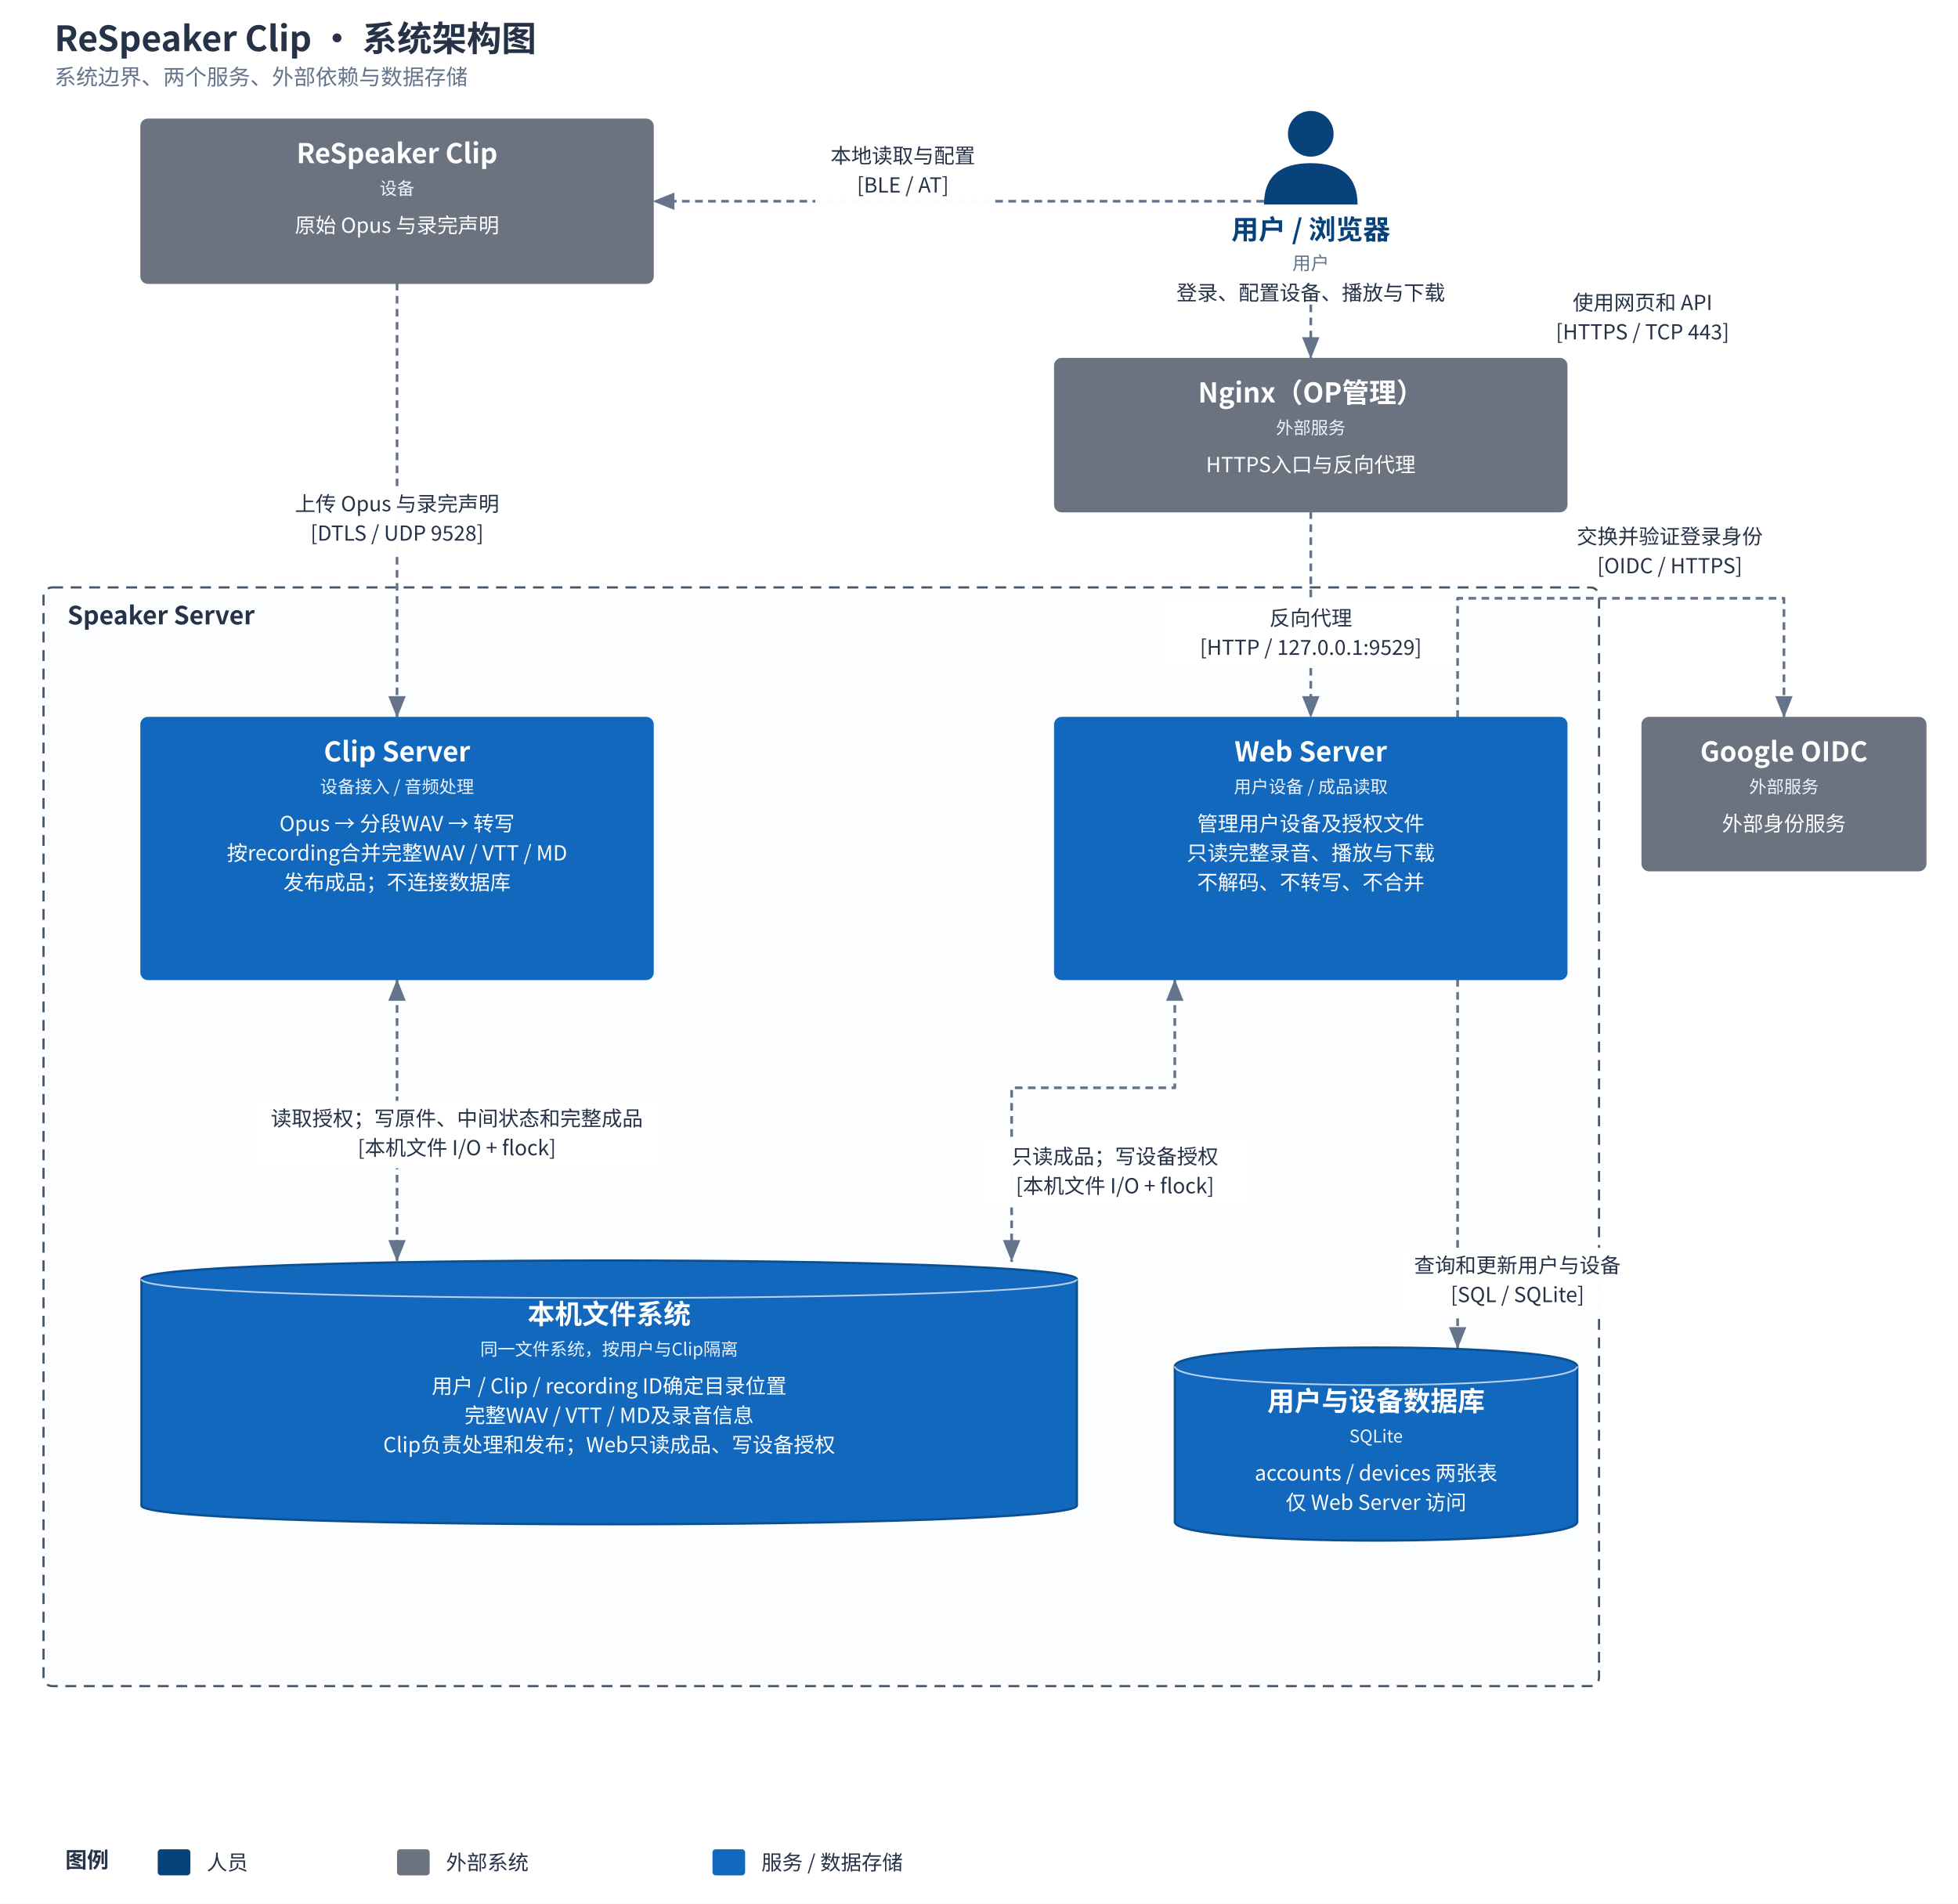
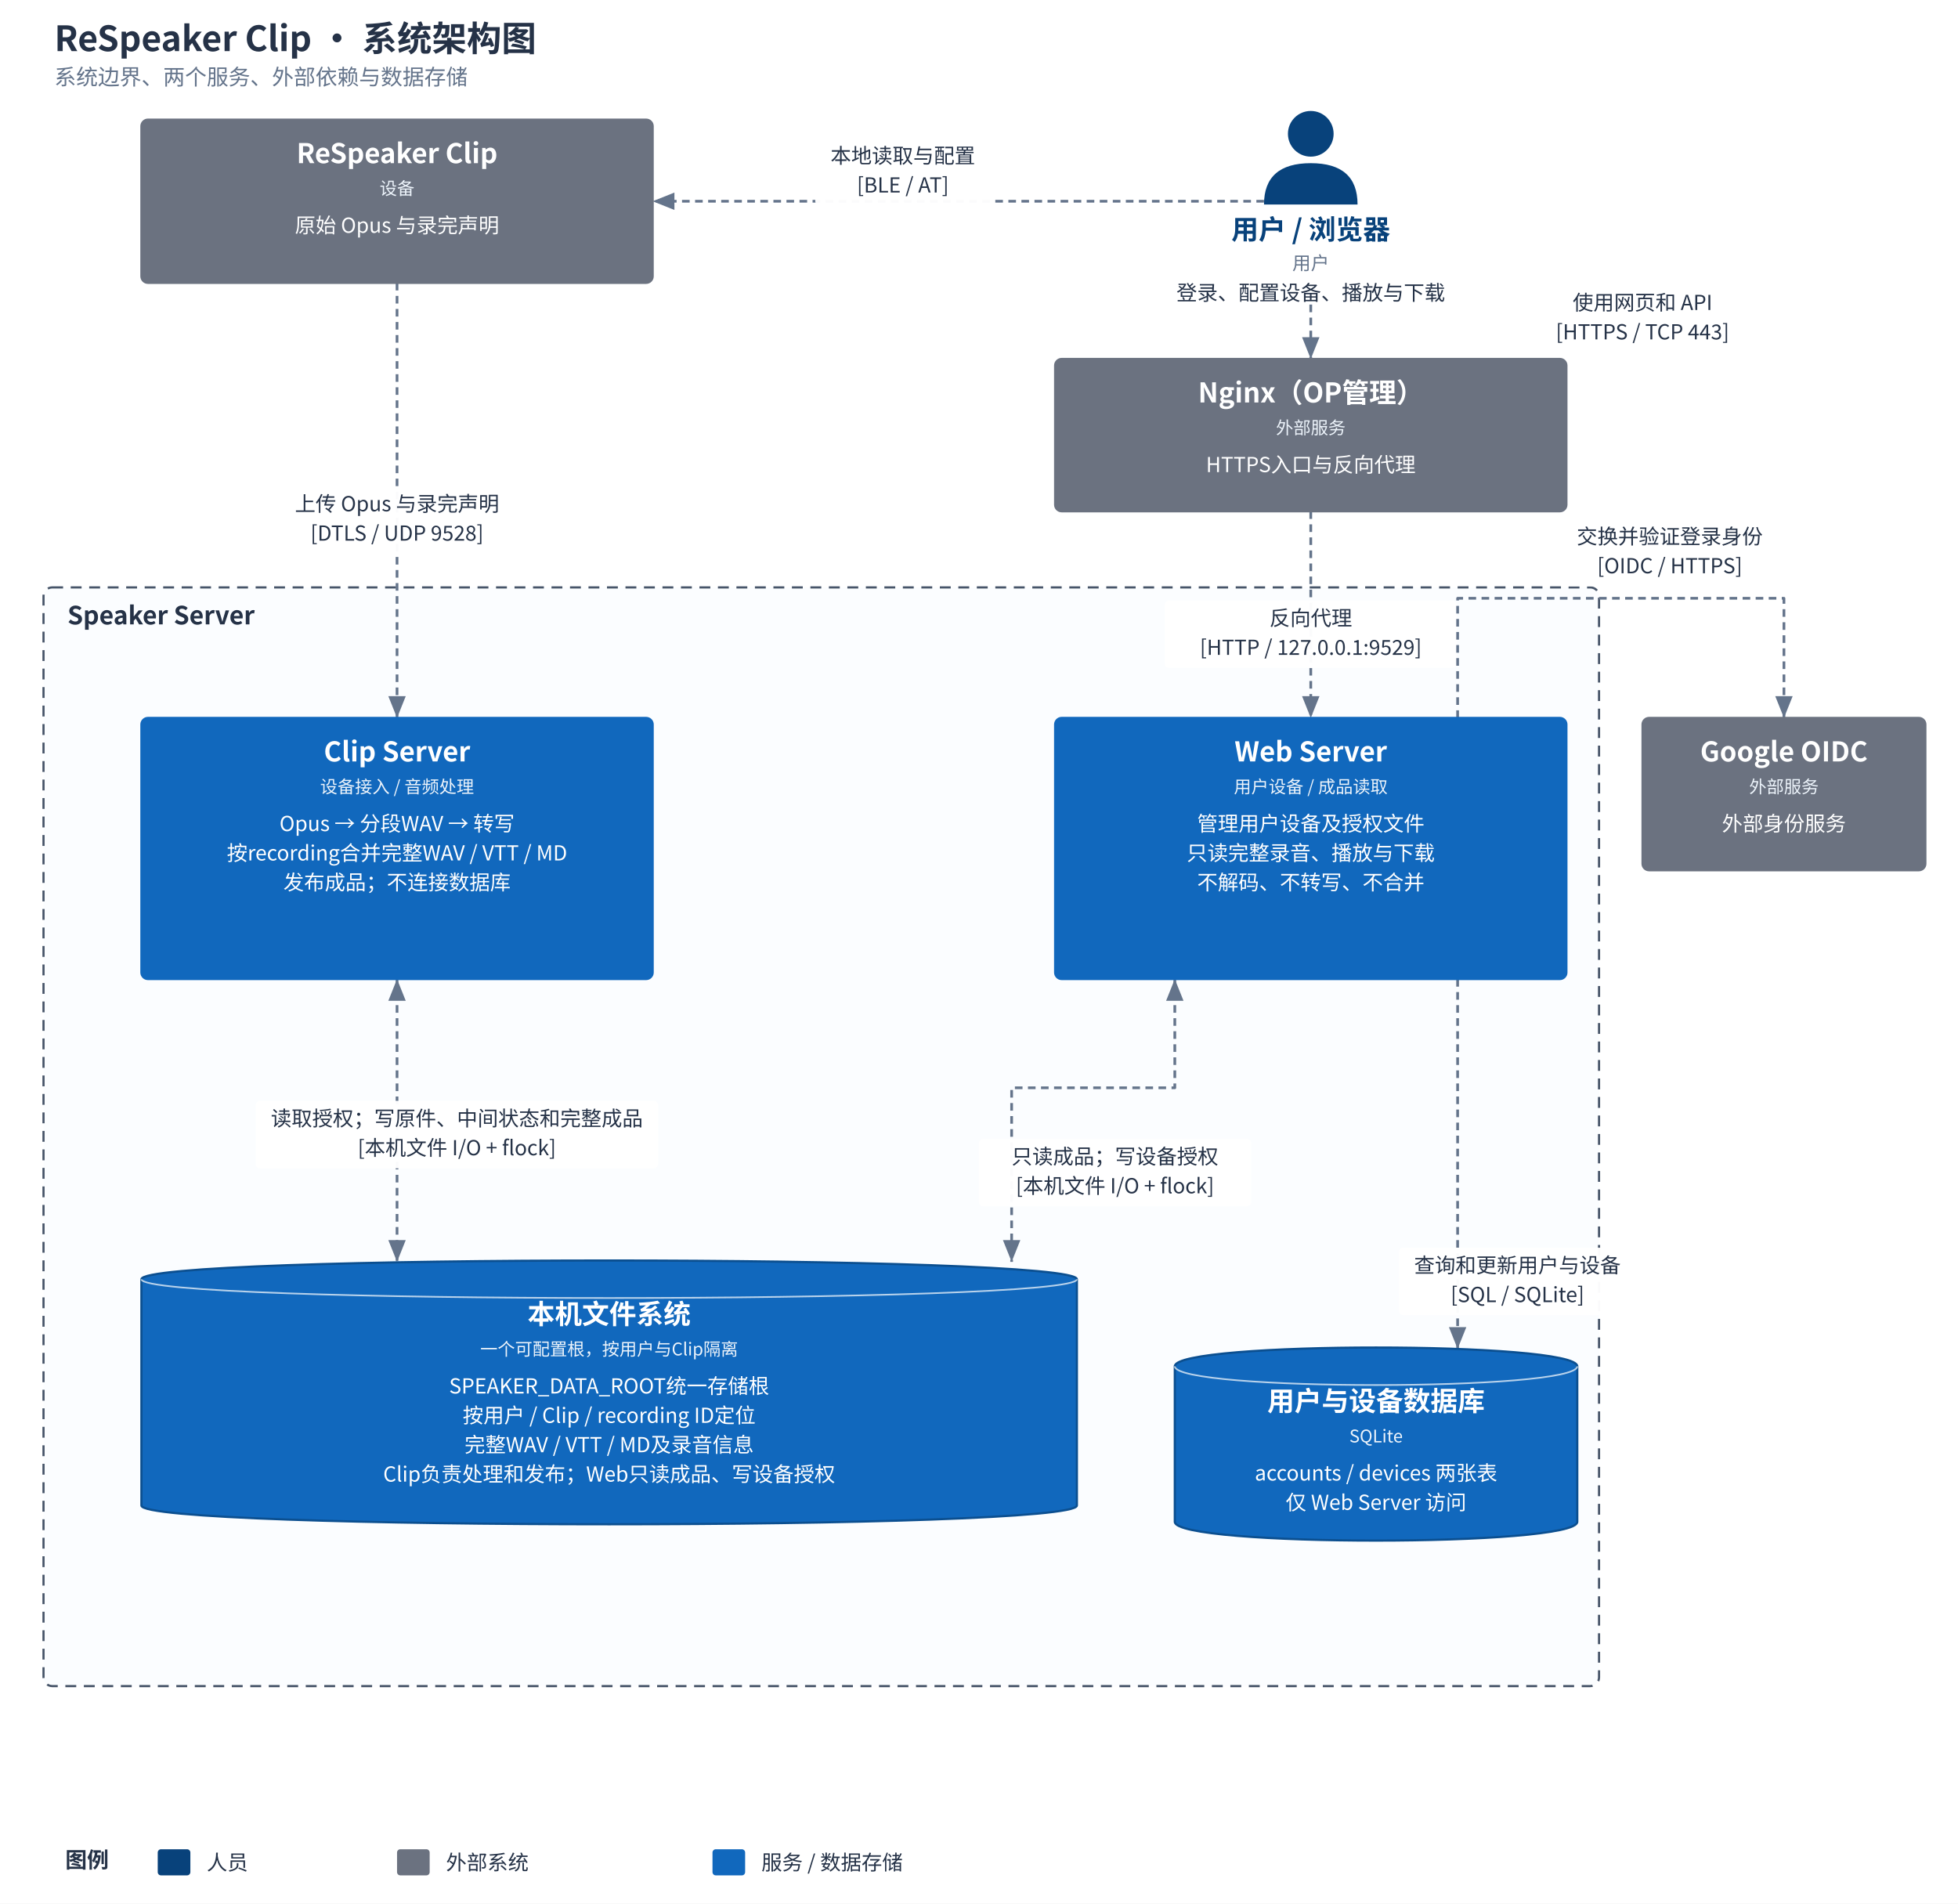
<svg xmlns="http://www.w3.org/2000/svg" width="1800" height="1750" viewBox="0 0 1800 1750" role="img" aria-labelledby="title desc">
  <rect width="1800" height="1750" fill="white" />
  <defs>
    <marker id="arrow" viewBox="0 0 12 12" refX="11" refY="6" markerWidth="10" markerHeight="10" orient="auto-start-reverse">
      <path d="M 1 1 L 11 6 L 1 11 Z" fill="#64748b" />
    </marker>
  </defs>
  <g font-family="PingFang SC,Microsoft YaHei,Noto Sans CJK SC,Arial,sans-serif">
    <text x="50" y="47" text-anchor="start" font-size="32" font-weight="600" fill="#253247">ReSpeaker Clip · 系统架构图</text>
    <text x="50" y="78" text-anchor="start" font-size="20" font-weight="400" fill="#64748b">系统边界、两个服务、外部依赖与数据存储</text>
    <rect x="40" y="540" width="1430" height="1010" rx="8" fill="#fbfdff" stroke="#475569" stroke-width="2" stroke-dasharray="10 7" />
    <text x="62" y="574" text-anchor="start" font-size="23" font-weight="600" fill="#253247">Speaker Server</text>
    <path d="M 1162 185 L 600 185" fill="none" stroke="#64748b" stroke-width="2.5" stroke-dasharray="7 5" stroke-linejoin="round" />
    <polygon points="600.0,185.0 620.0,177.0 620.0,193.0" fill="#64748b" />
    <rect x="749.5" y="127" width="161.0" height="62" rx="4" fill="white" fill-opacity="0.97" />
    <text x="830" y="150" text-anchor="middle" font-size="19" font-weight="400" fill="#253247">本地读取与配置</text>
    <text x="830" y="177" text-anchor="middle" font-size="19" font-weight="400" fill="#253247">[BLE / AT]</text>
    <path d="M 1205 280 L 1205 330" fill="none" stroke="#64748b" stroke-width="2.5" stroke-dasharray="7 5" stroke-linejoin="round" />
    <polygon points="1205.0,330.0 1197.0,310.0 1213.0,310.0" fill="#64748b" />
    <rect x="1407.2" y="262" width="205.7" height="62" rx="4" fill="white" fill-opacity="0.97" />
    <text x="1510" y="285" text-anchor="middle" font-size="19" font-weight="400" fill="#253247">使用网页和 API</text>
    <text x="1510" y="312" text-anchor="middle" font-size="19" font-weight="400" fill="#253247">[HTTPS / TCP 443]</text>
    <path d="M 1205 470 L 1205 660" fill="none" stroke="#64748b" stroke-width="2.5" stroke-dasharray="7 5" stroke-linejoin="round" />
    <polygon points="1205.0,660.0 1197.0,640.0 1213.0,640.0" fill="#64748b" />
    <rect x="1070.8" y="552" width="268.4" height="62" rx="4" fill="white" fill-opacity="0.97" />
    <text x="1205" y="575" text-anchor="middle" font-size="19" font-weight="400" fill="#253247">反向代理</text>
    <text x="1205" y="602" text-anchor="middle" font-size="19" font-weight="400" fill="#253247">[HTTP / 127.0.0.1:9529]</text>
    <path d="M 365 260 L 365 660" fill="none" stroke="#64748b" stroke-width="2.5" stroke-dasharray="7 5" stroke-linejoin="round" />
    <polygon points="365.0,660.0 357.0,640.0 373.0,640.0" fill="#64748b" />
    <rect x="253.1" y="447" width="223.7" height="62" rx="4" fill="white" fill-opacity="0.97" />
    <text x="365" y="470" text-anchor="middle" font-size="19" font-weight="400" fill="#253247">上传 Opus 与录完声明</text>
    <text x="365" y="497" text-anchor="middle" font-size="19" font-weight="400" fill="#253247">[DTLS / UDP 9528]</text>
    <path d="M 1340 660 L 1340 550 L 1640 550 L 1640 660" fill="none" stroke="#64748b" stroke-width="2.5" stroke-dasharray="7 5" stroke-linejoin="round" />
    <polygon points="1640.0,660.0 1632.0,640.0 1648.0,640.0" fill="#64748b" />
    <rect x="1435.5" y="477" width="199.0" height="62" rx="4" fill="white" fill-opacity="0.97" />
    <text x="1535" y="500" text-anchor="middle" font-size="19" font-weight="400" fill="#253247">交换并验证登录身份</text>
    <text x="1535" y="527" text-anchor="middle" font-size="19" font-weight="400" fill="#253247">[OIDC / HTTPS]</text>
    <path d="M 365 900 L 365 1160" fill="none" stroke="#64748b" stroke-width="2.5" stroke-dasharray="7 5" stroke-linejoin="round" />
    <polygon points="365.0,1160.0 357.0,1140.0 373.0,1140.0" fill="#64748b" />
    <polygon points="365.0,900.0 373.0,920.0 357.0,920.0" fill="#64748b" />
    <rect x="235.0" y="1012" width="370.0" height="62" rx="4" fill="white" fill-opacity="0.97" />
    <text x="420" y="1035" text-anchor="middle" font-size="19" font-weight="400" fill="#253247">读取授权；写原件、中间状态和完整成品</text>
    <text x="420" y="1062" text-anchor="middle" font-size="19" font-weight="400" fill="#253247">[本机文件 I/O + flock]</text>
    <path d="M 1080 900 L 1080 1000 L 930 1000 L 930 1160" fill="none" stroke="#64748b" stroke-width="2.5" stroke-dasharray="7 5" stroke-linejoin="round" />
    <polygon points="930.0,1160.0 922.0,1140.0 938.0,1140.0" fill="#64748b" />
    <polygon points="1080.0,900.0 1088.0,920.0 1072.0,920.0" fill="#64748b" />
    <rect x="899.9" y="1047" width="250.3" height="62" rx="4" fill="white" fill-opacity="0.97" />
    <text x="1025" y="1070" text-anchor="middle" font-size="19" font-weight="400" fill="#253247">只读成品；写设备授权</text>
    <text x="1025" y="1097" text-anchor="middle" font-size="19" font-weight="400" fill="#253247">[本机文件 I/O + flock]</text>
    <path d="M 1340 900 L 1340 1240" fill="none" stroke="#64748b" stroke-width="2.5" stroke-dasharray="7 5" stroke-linejoin="round" />
    <polygon points="1340.0,1240.0 1332.0,1220.0 1348.0,1220.0" fill="#64748b" />
    <rect x="1286.0" y="1147" width="218.0" height="62" rx="4" fill="white" fill-opacity="0.97" />
    <text x="1395" y="1170" text-anchor="middle" font-size="19" font-weight="400" fill="#253247">查询和更新用户与设备</text>
    <text x="1395" y="1197" text-anchor="middle" font-size="19" font-weight="400" fill="#253247">[SQL / SQLite]</text>
    <circle cx="1205.0" cy="123" r="21" fill="#08427b" />
    <path d="M 1162.0 188 Q 1162.0 150 1205.0 150 Q 1248.0 150 1248.0 188 Z" fill="#08427b" />
    <text x="1205.0" y="220" text-anchor="middle" font-size="25" font-weight="600" fill="#08427b">用户 / 浏览器</text>
    <text x="1205.0" y="248" text-anchor="middle" font-size="17" font-weight="400" fill="#64748b">用户</text>
    <text x="1205.0" y="276" text-anchor="middle" font-size="19" font-weight="400" fill="#253247">登录、配置设备、播放与下载</text>
    <rect x="130" y="110" width="470" height="150" rx="6" fill="#6b7280" stroke="#6b7280" stroke-width="2" />
    <text x="365.0" y="150" text-anchor="middle" font-size="25" font-weight="600" fill="white">ReSpeaker Clip</text>
    <text x="365.0" y="179" text-anchor="middle" font-size="16" font-weight="400" fill="#edf4fb">设备</text>
    <text x="365.0" y="214" text-anchor="middle" font-size="19" font-weight="400" fill="white">原始 Opus 与录完声明</text>
    <rect x="970" y="330" width="470" height="140" rx="6" fill="#6b7280" stroke="#6b7280" stroke-width="2" />
    <text x="1205.0" y="370" text-anchor="middle" font-size="25" font-weight="600" fill="white">Nginx（OP管理）</text>
    <text x="1205.0" y="399" text-anchor="middle" font-size="16" font-weight="400" fill="#edf4fb">外部服务</text>
    <text x="1205.0" y="434" text-anchor="middle" font-size="19" font-weight="400" fill="white">HTTPS入口与反向代理</text>
    <rect x="1510" y="660" width="260" height="140" rx="6" fill="#6b7280" stroke="#6b7280" stroke-width="2" />
    <text x="1640.0" y="700" text-anchor="middle" font-size="25" font-weight="600" fill="white">Google OIDC</text>
    <text x="1640.0" y="729" text-anchor="middle" font-size="16" font-weight="400" fill="#edf4fb">外部服务</text>
    <text x="1640.0" y="764" text-anchor="middle" font-size="19" font-weight="400" fill="white">外部身份服务</text>
    <rect x="130" y="660" width="470" height="240" rx="6" fill="#1168bd" stroke="#1168bd" stroke-width="2" />
    <text x="365.0" y="700" text-anchor="middle" font-size="25" font-weight="600" fill="white">Clip Server</text>
    <text x="365.0" y="729" text-anchor="middle" font-size="16" font-weight="400" fill="#edf4fb">设备接入 / 音频处理</text>
    <text x="365.0" y="764" text-anchor="middle" font-size="19" font-weight="400" fill="white">Opus → 分段WAV → 转写</text>
    <text x="365.0" y="791" text-anchor="middle" font-size="19" font-weight="400" fill="white">按recording合并完整WAV / VTT / MD</text>
    <text x="365.0" y="818" text-anchor="middle" font-size="19" font-weight="400" fill="white">发布成品；不连接数据库</text>
    <rect x="970" y="660" width="470" height="240" rx="6" fill="#1168bd" stroke="#1168bd" stroke-width="2" />
    <text x="1205.0" y="700" text-anchor="middle" font-size="25" font-weight="600" fill="white">Web Server</text>
    <text x="1205.0" y="729" text-anchor="middle" font-size="16" font-weight="400" fill="#edf4fb">用户设备 / 成品读取</text>
    <text x="1205.0" y="764" text-anchor="middle" font-size="19" font-weight="400" fill="white">管理用户设备及授权文件</text>
    <text x="1205.0" y="791" text-anchor="middle" font-size="19" font-weight="400" fill="white">只读完整录音、播放与下载</text>
    <text x="1205.0" y="818" text-anchor="middle" font-size="19" font-weight="400" fill="white">不解码、不转写、不合并</text>
    <path d="M130 1176 C130 1153,990 1153,990 1176 L990 1384 C990 1407,130 1407,130 1384 Z" fill="#1168bd" stroke="#0b4f90" stroke-width="2" />
    <path d="M130 1176 C130 1199,990 1199,990 1176" fill="none" stroke="white" stroke-opacity=".7" stroke-width="1.5" />
    <text x="560.0" y="1217" text-anchor="middle" font-size="25" font-weight="600" fill="white">本机文件系统</text>
-     <text x="560.0" y="1246" text-anchor="middle" font-size="16" font-weight="400" fill="#edf4fb">同一文件系统，按用户与Clip隔离</text>
-     <text x="560.0" y="1281" text-anchor="middle" font-size="19" font-weight="400" fill="white">用户 / Clip / recording ID确定目录位置</text>
-     <text x="560.0" y="1308" text-anchor="middle" font-size="19" font-weight="400" fill="white">完整WAV / VTT / MD及录音信息</text>
-     <text x="560.0" y="1335" text-anchor="middle" font-size="19" font-weight="400" fill="white">Clip负责处理和发布；Web只读成品、写设备授权</text>
+     <text x="560.0" y="1246" text-anchor="middle" font-size="16" font-weight="400" fill="#edf4fb">一个可配置根，按用户与Clip隔离</text>
+     <text x="560.0" y="1281" text-anchor="middle" font-size="19" font-weight="400" fill="white">SPEAKER_DATA_ROOT统一存储根</text>
+     <text x="560.0" y="1308" text-anchor="middle" font-size="19" font-weight="400" fill="white">按用户 / Clip / recording ID定位</text>
+     <text x="560.0" y="1335" text-anchor="middle" font-size="19" font-weight="400" fill="white">完整WAV / VTT / MD及录音信息</text>
+     <text x="560.0" y="1362" text-anchor="middle" font-size="19" font-weight="400" fill="white">Clip负责处理和发布；Web只读成品、写设备授权</text>
    <path d="M1080 1256 C1080 1233,1450 1233,1450 1256 L1450 1399 C1450 1422,1080 1422,1080 1399 Z" fill="#1168bd" stroke="#0b4f90" stroke-width="2" />
    <path d="M1080 1256 C1080 1279,1450 1279,1450 1256" fill="none" stroke="white" stroke-opacity=".7" stroke-width="1.5" />
    <text x="1265.0" y="1297" text-anchor="middle" font-size="25" font-weight="600" fill="white">用户与设备数据库</text>
    <text x="1265.0" y="1326" text-anchor="middle" font-size="16" font-weight="400" fill="#edf4fb">SQLite</text>
    <text x="1265.0" y="1361" text-anchor="middle" font-size="19" font-weight="400" fill="white">accounts / devices 两张表</text>
    <text x="1265.0" y="1388" text-anchor="middle" font-size="19" font-weight="400" fill="white">仅 Web Server 访问</text>
    <text x="60" y="1717" text-anchor="start" font-size="20" font-weight="600" fill="#253247">图例</text>
    <rect x="145" y="1700" width="30" height="24" rx="3" fill="#08427b" />
    <text x="190" y="1719" text-anchor="start" font-size="19" font-weight="400" fill="#253247">人员</text>
    <rect x="365" y="1700" width="30" height="24" rx="3" fill="#6b7280" />
    <text x="410" y="1719" text-anchor="start" font-size="19" font-weight="400" fill="#253247">外部系统</text>
    <rect x="655" y="1700" width="30" height="24" rx="3" fill="#1168bd" />
    <text x="700" y="1719" text-anchor="start" font-size="19" font-weight="400" fill="#253247">服务 / 数据存储</text>
  </g>
</svg>
